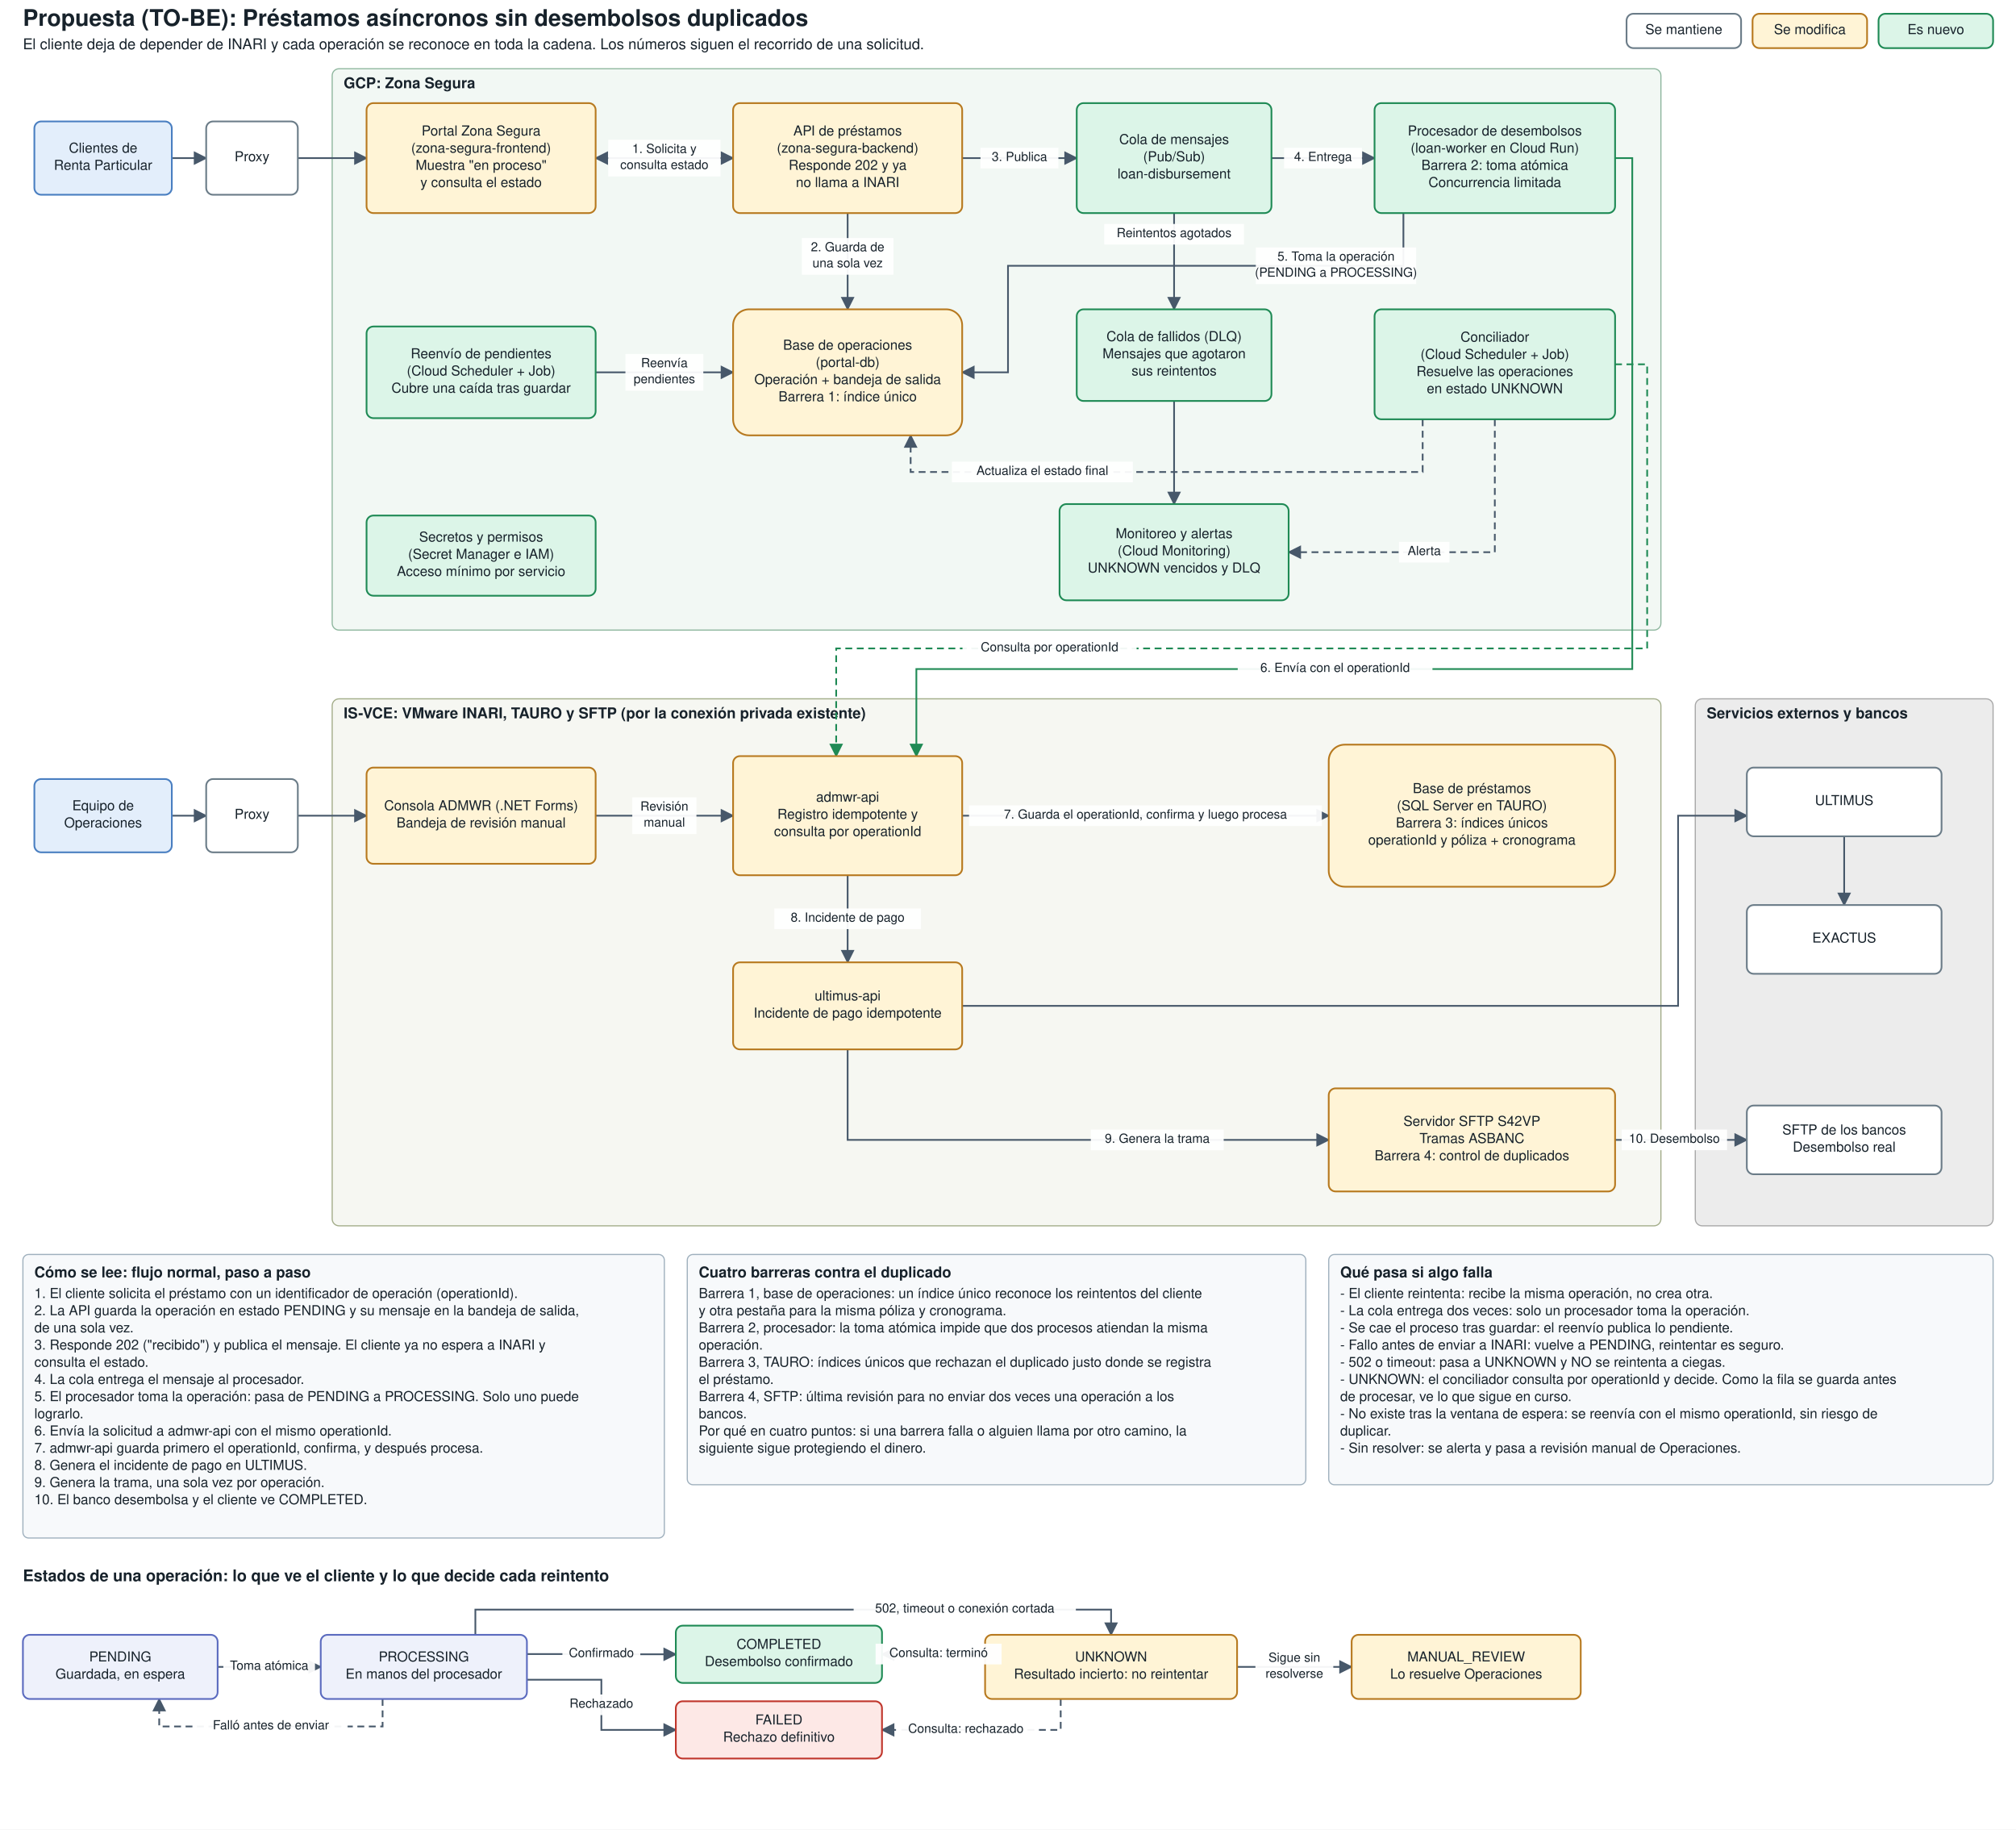
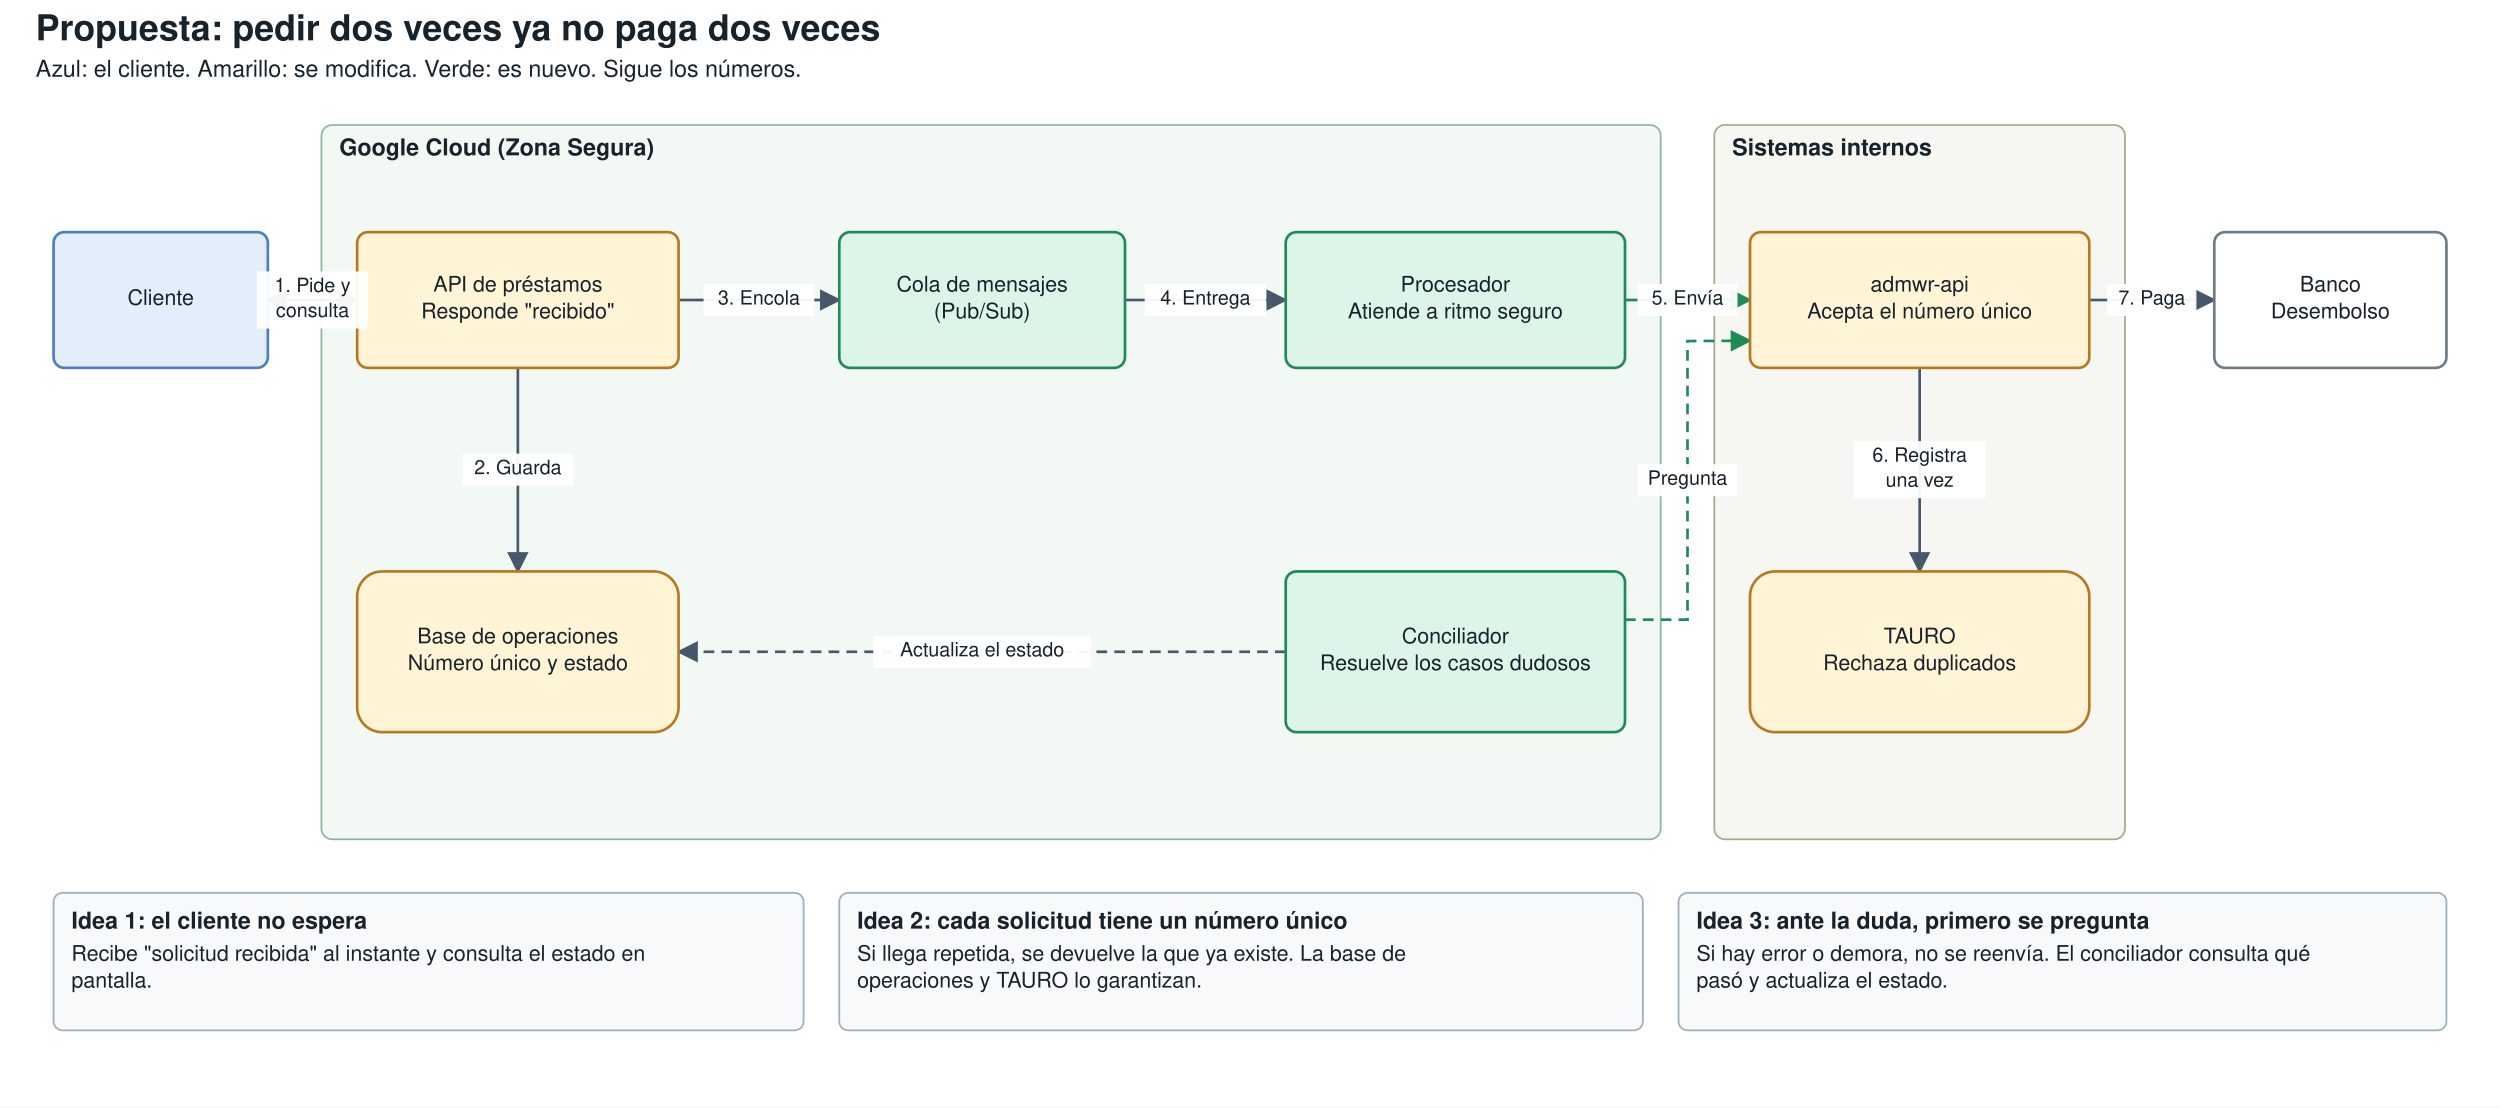
- <svg xmlns="http://www.w3.org/2000/svg" viewBox="0 0 1760 1597" font-family="Helvetica, Arial, sans-serif">
+ <svg xmlns="http://www.w3.org/2000/svg" viewBox="0 0 1400 620" font-family="Helvetica, Arial, sans-serif">
  <defs>
    <marker id="arrow" viewBox="0 0 10 10" refX="9" refY="5" markerWidth="8" markerHeight="8" orient="auto-start-reverse">
      <path d="M0 0L10 5L0 10z" fill="context-stroke" />
    </marker>
  </defs>
-   <rect width="1760" height="1597" fill="#ffffff" />
-   <text x="20" y="18.0" font-size="20" font-weight="bold" text-anchor="start" dominant-baseline="central" fill="#17222b">Propuesta (TO-BE): Préstamos asíncronos sin desembolsos duplicados</text>
-   <text x="20" y="40.0" font-size="13" font-weight="normal" text-anchor="start" dominant-baseline="central" fill="#17222b">El cliente deja de depender de INARI y cada operación se reconoce en toda la cadena. Los números siguen el recorrido de una solicitud.</text>
-   <text x="20" y="1377.0" font-size="14" font-weight="bold" text-anchor="start" dominant-baseline="central" fill="#17222b">Estados de una operación: lo que ve el cliente y lo que decide cada reintento</text>
-   <rect x="290" y="60" width="1160" height="490" rx="6" fill="#f2f8f4" stroke="#8fb79f" />
-   <text x="300" y="74.0" font-size="13" font-weight="bold" text-anchor="start" dominant-baseline="central" fill="#17222b">GCP: Zona Segura</text>
-   <rect x="290" y="610" width="1160" height="460" rx="6" fill="#f6f7f2" stroke="#a3ad8a" />
-   <text x="300" y="624.0" font-size="13" font-weight="bold" text-anchor="start" dominant-baseline="central" fill="#17222b">IS-VCE: VMware INARI, TAURO y SFTP (por la conexión privada existente)</text>
-   <rect x="1480" y="610" width="260" height="460" rx="6" fill="#ececec" stroke="#a8a8a8" />
-   <text x="1490" y="624.0" font-size="13" font-weight="bold" text-anchor="start" dominant-baseline="central" fill="#17222b">Servicios externos y bancos</text>
-   <polyline points="150,138.0 180,138.0" fill="none" stroke="#47586a" stroke-width="1.5" marker-end="url(#arrow)" />
-   <polyline points="260,138.0 320,138.0" fill="none" stroke="#47586a" stroke-width="1.5" marker-end="url(#arrow)" />
-   <polyline points="520,138.0 640,138.0" fill="none" stroke="#47586a" stroke-width="1.5" marker-start="url(#arrow)" marker-end="url(#arrow)" />
-   <polyline points="740.0,186 740.0,270" fill="none" stroke="#47586a" stroke-width="1.5" marker-end="url(#arrow)" />
-   <polyline points="840,138.0 940,138.0" fill="none" stroke="#47586a" stroke-width="1.5" marker-end="url(#arrow)" />
-   <polyline points="1110,138.0 1200,138.0" fill="none" stroke="#47586a" stroke-width="1.5" marker-end="url(#arrow)" />
-   <polyline points="1025.0,186 1025.0,270" fill="none" stroke="#47586a" stroke-width="1.5" marker-end="url(#arrow)" />
-   <polyline points="520,325.0 640,325.0" fill="none" stroke="#47586a" stroke-width="1.5" marker-end="url(#arrow)" />
-   <polyline points="1225.2,186 1225.2,232 880,232 880,325 840,325.0" fill="none" stroke="#47586a" stroke-width="1.5" marker-end="url(#arrow)" />
-   <polyline points="1242.0,366 1242,412 795,412 795.0,380" fill="none" stroke="#47586a" stroke-width="1.5" stroke-dasharray="6 4" marker-end="url(#arrow)" />
-   <polyline points="1025.0,350 1025.0,440" fill="none" stroke="#47586a" stroke-width="1.5" marker-end="url(#arrow)" />
-   <polyline points="1305.0,366 1305.0,482.0 1125,482.0" fill="none" stroke="#47586a" stroke-width="1.5" stroke-dasharray="6 4" marker-end="url(#arrow)" />
-   <polyline points="1410,138.0 1425,138 1425,584 800,584 800.0,660" fill="none" stroke="#1f8a55" stroke-width="1.5" marker-end="url(#arrow)" />
-   <polyline points="1410,318.0 1438,318 1438,566 730,566 730.0,660" fill="none" stroke="#1f8a55" stroke-width="1.5" stroke-dasharray="6 4" marker-end="url(#arrow)" />
-   <polyline points="840,712.0 1160,712.0" fill="none" stroke="#47586a" stroke-width="1.5" marker-end="url(#arrow)" />
-   <polyline points="740.0,764 740.0,840" fill="none" stroke="#47586a" stroke-width="1.5" marker-end="url(#arrow)" />
-   <polyline points="740.0,916 740.0,995.0 1160,995.0" fill="none" stroke="#47586a" stroke-width="1.5" marker-end="url(#arrow)" />
-   <polyline points="840,878.0 1465,878 1465,712 1525,712.0" fill="none" stroke="#47586a" stroke-width="1.5" marker-end="url(#arrow)" />
-   <polyline points="1610.0,730 1610.0,790" fill="none" stroke="#47586a" stroke-width="1.5" marker-end="url(#arrow)" />
-   <polyline points="1410,995.0 1525,995.0" fill="none" stroke="#47586a" stroke-width="1.5" marker-end="url(#arrow)" />
-   <polyline points="150,712.0 180,712.0" fill="none" stroke="#47586a" stroke-width="1.5" marker-end="url(#arrow)" />
-   <polyline points="260,712.0 320,712.0" fill="none" stroke="#47586a" stroke-width="1.5" marker-end="url(#arrow)" />
-   <polyline points="520,712.0 640,712.0" fill="none" stroke="#47586a" stroke-width="1.5" marker-end="url(#arrow)" />
-   <polyline points="190,1455.0 280,1455.0" fill="none" stroke="#47586a" stroke-width="1.5" marker-end="url(#arrow)" />
-   <polyline points="460,1443.8 525.0,1443.8 525.0,1444.0 590,1444.0" fill="none" stroke="#47586a" stroke-width="1.5" marker-end="url(#arrow)" />
-   <polyline points="460,1466.2 525.0,1466.2 525.0,1510.0 590,1510.0" fill="none" stroke="#47586a" stroke-width="1.5" marker-end="url(#arrow)" />
-   <polyline points="415.0,1427 415,1405 970,1405 970.0,1427" fill="none" stroke="#47586a" stroke-width="1.5" marker-end="url(#arrow)" />
-   <polyline points="1080,1455.0 1180,1455.0" fill="none" stroke="#47586a" stroke-width="1.5" marker-end="url(#arrow)" />
-   <polyline points="334.0,1483 334,1507 139,1507 139.0,1483" fill="none" stroke="#47586a" stroke-width="1.5" stroke-dasharray="6 4" marker-end="url(#arrow)" />
-   <polyline points="926.0,1483 926.0,1510.0 770,1510.0" fill="none" stroke="#47586a" stroke-width="1.5" stroke-dasharray="6 4" marker-end="url(#arrow)" />
-   <polyline points="860,1443.8 815.0,1443.8 815.0,1444.0 770,1444.0" fill="none" stroke="#47586a" stroke-width="1.5" stroke-dasharray="6 4" marker-end="url(#arrow)" />
-   <rect x="1420" y="12" width="100" height="30" rx="6" fill="#ffffff" stroke="#6b7c88" stroke-width="1.5" />
-   <text x="1470.0" y="27.0" font-size="12" font-weight="normal" text-anchor="middle" dominant-baseline="central" fill="#17222b">Se mantiene</text>
-   <rect x="1530" y="12" width="100" height="30" rx="6" fill="#fff4d6" stroke="#b7791f" stroke-width="1.5" />
-   <text x="1580.0" y="27.0" font-size="12" font-weight="normal" text-anchor="middle" dominant-baseline="central" fill="#17222b">Se modifica</text>
-   <rect x="1640" y="12" width="100" height="30" rx="6" fill="#dcf5e8" stroke="#1f8a55" stroke-width="1.5" />
-   <text x="1690.0" y="27.0" font-size="12" font-weight="normal" text-anchor="middle" dominant-baseline="central" fill="#17222b">Es nuevo</text>
-   <rect x="30" y="106" width="120" height="64" rx="6" fill="#e3eefb" stroke="#4a7fc1" stroke-width="1.5" />
-   <text x="90.0" y="130.5" font-size="12" font-weight="normal" text-anchor="middle" dominant-baseline="central" fill="#17222b">Clientes de</text>
-   <text x="90.0" y="145.5" font-size="12" font-weight="normal" text-anchor="middle" dominant-baseline="central" fill="#17222b">Renta Particular</text>
-   <rect x="180" y="106" width="80" height="64" rx="6" fill="#ffffff" stroke="#6b7c88" stroke-width="1.5" />
-   <text x="220.0" y="138.0" font-size="12" font-weight="normal" text-anchor="middle" dominant-baseline="central" fill="#17222b">Proxy</text>
-   <rect x="320" y="90" width="200" height="96" rx="6" fill="#fff4d6" stroke="#b7791f" stroke-width="1.5" />
-   <text x="420.0" y="115.5" font-size="12" font-weight="normal" text-anchor="middle" dominant-baseline="central" fill="#17222b">Portal Zona Segura</text>
-   <text x="420.0" y="130.5" font-size="12" font-weight="normal" text-anchor="middle" dominant-baseline="central" fill="#17222b">(zona-segura-frontend)</text>
-   <text x="420.0" y="145.5" font-size="12" font-weight="normal" text-anchor="middle" dominant-baseline="central" fill="#17222b">Muestra "en proceso"</text>
-   <text x="420.0" y="160.5" font-size="12" font-weight="normal" text-anchor="middle" dominant-baseline="central" fill="#17222b">y consulta el estado</text>
-   <rect x="640" y="90" width="200" height="96" rx="6" fill="#fff4d6" stroke="#b7791f" stroke-width="1.5" />
-   <text x="740.0" y="115.5" font-size="12" font-weight="normal" text-anchor="middle" dominant-baseline="central" fill="#17222b">API de préstamos</text>
-   <text x="740.0" y="130.5" font-size="12" font-weight="normal" text-anchor="middle" dominant-baseline="central" fill="#17222b">(zona-segura-backend)</text>
-   <text x="740.0" y="145.5" font-size="12" font-weight="normal" text-anchor="middle" dominant-baseline="central" fill="#17222b">Responde 202 y ya</text>
-   <text x="740.0" y="160.5" font-size="12" font-weight="normal" text-anchor="middle" dominant-baseline="central" fill="#17222b">no llama a INARI</text>
-   <rect x="940" y="90" width="170" height="96" rx="6" fill="#dcf5e8" stroke="#1f8a55" stroke-width="1.5" />
-   <text x="1025.0" y="123.0" font-size="12" font-weight="normal" text-anchor="middle" dominant-baseline="central" fill="#17222b">Cola de mensajes</text>
-   <text x="1025.0" y="138.0" font-size="12" font-weight="normal" text-anchor="middle" dominant-baseline="central" fill="#17222b">(Pub/Sub)</text>
-   <text x="1025.0" y="153.0" font-size="12" font-weight="normal" text-anchor="middle" dominant-baseline="central" fill="#17222b">loan-disbursement</text>
-   <rect x="1200" y="90" width="210" height="96" rx="6" fill="#dcf5e8" stroke="#1f8a55" stroke-width="1.5" />
-   <text x="1305.0" y="115.5" font-size="12" font-weight="normal" text-anchor="middle" dominant-baseline="central" fill="#17222b">Procesador de desembolsos</text>
-   <text x="1305.0" y="130.5" font-size="12" font-weight="normal" text-anchor="middle" dominant-baseline="central" fill="#17222b">(loan-worker en Cloud Run)</text>
-   <text x="1305.0" y="145.5" font-size="12" font-weight="normal" text-anchor="middle" dominant-baseline="central" fill="#17222b">Barrera 2: toma atómica</text>
-   <text x="1305.0" y="160.5" font-size="12" font-weight="normal" text-anchor="middle" dominant-baseline="central" fill="#17222b">Concurrencia limitada</text>
-   <rect x="640" y="270" width="200" height="110" rx="14" fill="#fff4d6" stroke="#b7791f" stroke-width="1.5" />
-   <text x="740.0" y="302.5" font-size="12" font-weight="normal" text-anchor="middle" dominant-baseline="central" fill="#17222b">Base de operaciones</text>
-   <text x="740.0" y="317.5" font-size="12" font-weight="normal" text-anchor="middle" dominant-baseline="central" fill="#17222b">(portal-db)</text>
-   <text x="740.0" y="332.5" font-size="12" font-weight="normal" text-anchor="middle" dominant-baseline="central" fill="#17222b">Operación + bandeja de salida</text>
-   <text x="740.0" y="347.5" font-size="12" font-weight="normal" text-anchor="middle" dominant-baseline="central" fill="#17222b">Barrera 1: índice único</text>
-   <rect x="940" y="270" width="170" height="80" rx="6" fill="#dcf5e8" stroke="#1f8a55" stroke-width="1.5" />
-   <text x="1025.0" y="295.0" font-size="12" font-weight="normal" text-anchor="middle" dominant-baseline="central" fill="#17222b">Cola de fallidos (DLQ)</text>
-   <text x="1025.0" y="310.0" font-size="12" font-weight="normal" text-anchor="middle" dominant-baseline="central" fill="#17222b">Mensajes que agotaron</text>
-   <text x="1025.0" y="325.0" font-size="12" font-weight="normal" text-anchor="middle" dominant-baseline="central" fill="#17222b">sus reintentos</text>
-   <rect x="320" y="285" width="200" height="80" rx="6" fill="#dcf5e8" stroke="#1f8a55" stroke-width="1.5" />
-   <text x="420.0" y="310.0" font-size="12" font-weight="normal" text-anchor="middle" dominant-baseline="central" fill="#17222b">Reenvío de pendientes</text>
-   <text x="420.0" y="325.0" font-size="12" font-weight="normal" text-anchor="middle" dominant-baseline="central" fill="#17222b">(Cloud Scheduler + Job)</text>
-   <text x="420.0" y="340.0" font-size="12" font-weight="normal" text-anchor="middle" dominant-baseline="central" fill="#17222b">Cubre una caída tras guardar</text>
-   <rect x="1200" y="270" width="210" height="96" rx="6" fill="#dcf5e8" stroke="#1f8a55" stroke-width="1.5" />
-   <text x="1305.0" y="295.5" font-size="12" font-weight="normal" text-anchor="middle" dominant-baseline="central" fill="#17222b">Conciliador</text>
-   <text x="1305.0" y="310.5" font-size="12" font-weight="normal" text-anchor="middle" dominant-baseline="central" fill="#17222b">(Cloud Scheduler + Job)</text>
-   <text x="1305.0" y="325.5" font-size="12" font-weight="normal" text-anchor="middle" dominant-baseline="central" fill="#17222b">Resuelve las operaciones</text>
-   <text x="1305.0" y="340.5" font-size="12" font-weight="normal" text-anchor="middle" dominant-baseline="central" fill="#17222b">en estado UNKNOWN</text>
-   <rect x="925" y="440" width="200" height="84" rx="6" fill="#dcf5e8" stroke="#1f8a55" stroke-width="1.5" />
-   <text x="1025.0" y="467.0" font-size="12" font-weight="normal" text-anchor="middle" dominant-baseline="central" fill="#17222b">Monitoreo y alertas</text>
-   <text x="1025.0" y="482.0" font-size="12" font-weight="normal" text-anchor="middle" dominant-baseline="central" fill="#17222b">(Cloud Monitoring)</text>
-   <text x="1025.0" y="497.0" font-size="12" font-weight="normal" text-anchor="middle" dominant-baseline="central" fill="#17222b">UNKNOWN vencidos y DLQ</text>
-   <rect x="320" y="450" width="200" height="70" rx="6" fill="#dcf5e8" stroke="#1f8a55" stroke-width="1.5" />
-   <text x="420.0" y="470.0" font-size="12" font-weight="normal" text-anchor="middle" dominant-baseline="central" fill="#17222b">Secretos y permisos</text>
-   <text x="420.0" y="485.0" font-size="12" font-weight="normal" text-anchor="middle" dominant-baseline="central" fill="#17222b">(Secret Manager e IAM)</text>
-   <text x="420.0" y="500.0" font-size="12" font-weight="normal" text-anchor="middle" dominant-baseline="central" fill="#17222b">Acceso mínimo por servicio</text>
-   <rect x="30" y="680" width="120" height="64" rx="6" fill="#e3eefb" stroke="#4a7fc1" stroke-width="1.5" />
-   <text x="90.0" y="704.5" font-size="12" font-weight="normal" text-anchor="middle" dominant-baseline="central" fill="#17222b">Equipo de</text>
-   <text x="90.0" y="719.5" font-size="12" font-weight="normal" text-anchor="middle" dominant-baseline="central" fill="#17222b">Operaciones</text>
-   <rect x="180" y="680" width="80" height="64" rx="6" fill="#ffffff" stroke="#6b7c88" stroke-width="1.5" />
-   <text x="220.0" y="712.0" font-size="12" font-weight="normal" text-anchor="middle" dominant-baseline="central" fill="#17222b">Proxy</text>
-   <rect x="320" y="670" width="200" height="84" rx="6" fill="#fff4d6" stroke="#b7791f" stroke-width="1.5" />
-   <text x="420.0" y="704.5" font-size="12" font-weight="normal" text-anchor="middle" dominant-baseline="central" fill="#17222b">Consola ADMWR (.NET Forms)</text>
-   <text x="420.0" y="719.5" font-size="12" font-weight="normal" text-anchor="middle" dominant-baseline="central" fill="#17222b">Bandeja de revisión manual</text>
-   <rect x="640" y="660" width="200" height="104" rx="6" fill="#fff4d6" stroke="#b7791f" stroke-width="1.5" />
-   <text x="740.0" y="697.0" font-size="12" font-weight="normal" text-anchor="middle" dominant-baseline="central" fill="#17222b">admwr-api</text>
-   <text x="740.0" y="712.0" font-size="12" font-weight="normal" text-anchor="middle" dominant-baseline="central" fill="#17222b">Registro idempotente y</text>
-   <text x="740.0" y="727.0" font-size="12" font-weight="normal" text-anchor="middle" dominant-baseline="central" fill="#17222b">consulta por operationId</text>
-   <rect x="1160" y="650" width="250" height="124" rx="14" fill="#fff4d6" stroke="#b7791f" stroke-width="1.5" />
-   <text x="1285.0" y="689.5" font-size="12" font-weight="normal" text-anchor="middle" dominant-baseline="central" fill="#17222b">Base de préstamos</text>
-   <text x="1285.0" y="704.5" font-size="12" font-weight="normal" text-anchor="middle" dominant-baseline="central" fill="#17222b">(SQL Server en TAURO)</text>
-   <text x="1285.0" y="719.5" font-size="12" font-weight="normal" text-anchor="middle" dominant-baseline="central" fill="#17222b">Barrera 3: índices únicos</text>
-   <text x="1285.0" y="734.5" font-size="12" font-weight="normal" text-anchor="middle" dominant-baseline="central" fill="#17222b">operationId y póliza + cronograma</text>
-   <rect x="640" y="840" width="200" height="76" rx="6" fill="#fff4d6" stroke="#b7791f" stroke-width="1.5" />
-   <text x="740.0" y="870.5" font-size="12" font-weight="normal" text-anchor="middle" dominant-baseline="central" fill="#17222b">ultimus-api</text>
-   <text x="740.0" y="885.5" font-size="12" font-weight="normal" text-anchor="middle" dominant-baseline="central" fill="#17222b">Incidente de pago idempotente</text>
-   <rect x="1160" y="950" width="250" height="90" rx="6" fill="#fff4d6" stroke="#b7791f" stroke-width="1.5" />
-   <text x="1285.0" y="980.0" font-size="12" font-weight="normal" text-anchor="middle" dominant-baseline="central" fill="#17222b">Servidor SFTP S42VP</text>
-   <text x="1285.0" y="995.0" font-size="12" font-weight="normal" text-anchor="middle" dominant-baseline="central" fill="#17222b">Tramas ASBANC</text>
-   <text x="1285.0" y="1010.0" font-size="12" font-weight="normal" text-anchor="middle" dominant-baseline="central" fill="#17222b">Barrera 4: control de duplicados</text>
-   <rect x="1525" y="670" width="170" height="60" rx="6" fill="#ffffff" stroke="#6b7c88" stroke-width="1.5" />
-   <text x="1610.0" y="700.0" font-size="12" font-weight="normal" text-anchor="middle" dominant-baseline="central" fill="#17222b">ULTIMUS</text>
-   <rect x="1525" y="790" width="170" height="60" rx="6" fill="#ffffff" stroke="#6b7c88" stroke-width="1.5" />
-   <text x="1610.0" y="820.0" font-size="12" font-weight="normal" text-anchor="middle" dominant-baseline="central" fill="#17222b">EXACTUS</text>
-   <rect x="1525" y="965" width="170" height="60" rx="6" fill="#ffffff" stroke="#6b7c88" stroke-width="1.5" />
-   <text x="1610.0" y="987.5" font-size="12" font-weight="normal" text-anchor="middle" dominant-baseline="central" fill="#17222b">SFTP de los bancos</text>
-   <text x="1610.0" y="1002.5" font-size="12" font-weight="normal" text-anchor="middle" dominant-baseline="central" fill="#17222b">Desembolso real</text>
-   <rect x="20" y="1095" width="560" height="247.5" rx="5" fill="#f7f9fb" stroke="#9fb0bd" />
-   <text x="30" y="1115" font-size="13" font-weight="bold" fill="#17222b">Cómo se lee: flujo normal, paso a paso</text>
-   <text x="30" y="1133" font-size="12" fill="#17222b">1. El cliente solicita el préstamo con un identificador de operación (operationId).</text>
-   <text x="30" y="1148" font-size="12" fill="#17222b">2. La API guarda la operación en estado PENDING y su mensaje en la bandeja de salida,</text>
-   <text x="30" y="1163" font-size="12" fill="#17222b">   de una sola vez.</text>
-   <text x="30" y="1178" font-size="12" fill="#17222b">3. Responde 202 ("recibido") y publica el mensaje. El cliente ya no espera a INARI y</text>
-   <text x="30" y="1193" font-size="12" fill="#17222b">   consulta el estado.</text>
-   <text x="30" y="1208" font-size="12" fill="#17222b">4. La cola entrega el mensaje al procesador.</text>
-   <text x="30" y="1223" font-size="12" fill="#17222b">5. El procesador toma la operación: pasa de PENDING a PROCESSING. Solo uno puede</text>
-   <text x="30" y="1238" font-size="12" fill="#17222b">   lograrlo.</text>
-   <text x="30" y="1253" font-size="12" fill="#17222b">6. Envía la solicitud a admwr-api con el mismo operationId.</text>
-   <text x="30" y="1268" font-size="12" fill="#17222b">7. admwr-api guarda primero el operationId, confirma, y después procesa.</text>
-   <text x="30" y="1283" font-size="12" fill="#17222b">8. Genera el incidente de pago en ULTIMUS.</text>
-   <text x="30" y="1298" font-size="12" fill="#17222b">9. Genera la trama, una sola vez por operación.</text>
-   <text x="30" y="1313" font-size="12" fill="#17222b">10. El banco desembolsa y el cliente ve COMPLETED.</text>
-   <rect x="600" y="1095" width="540" height="201.0" rx="5" fill="#f7f9fb" stroke="#9fb0bd" />
-   <text x="610" y="1115" font-size="13" font-weight="bold" fill="#17222b">Cuatro barreras contra el duplicado</text>
-   <text x="610" y="1133" font-size="12" fill="#17222b">Barrera 1, base de operaciones: un índice único reconoce los reintentos del cliente</text>
-   <text x="610" y="1148" font-size="12" fill="#17222b">   y otra pestaña para la misma póliza y cronograma.</text>
-   <text x="610" y="1163" font-size="12" fill="#17222b">Barrera 2, procesador: la toma atómica impide que dos procesos atiendan la misma</text>
-   <text x="610" y="1178" font-size="12" fill="#17222b">   operación.</text>
-   <text x="610" y="1193" font-size="12" fill="#17222b">Barrera 3, TAURO: índices únicos que rechazan el duplicado justo donde se registra</text>
-   <text x="610" y="1208" font-size="12" fill="#17222b">   el préstamo.</text>
-   <text x="610" y="1223" font-size="12" fill="#17222b">Barrera 4, SFTP: última revisión para no enviar dos veces una operación a los</text>
-   <text x="610" y="1238" font-size="12" fill="#17222b">   bancos.</text>
-   <text x="610" y="1253" font-size="12" fill="#17222b">Por qué en cuatro puntos: si una barrera falla o alguien llama por otro camino, la</text>
-   <text x="610" y="1268" font-size="12" fill="#17222b">   siguiente sigue protegiendo el dinero.</text>
-   <rect x="1160" y="1095" width="580" height="201.0" rx="5" fill="#f7f9fb" stroke="#9fb0bd" />
-   <text x="1170" y="1115" font-size="13" font-weight="bold" fill="#17222b">Qué pasa si algo falla</text>
-   <text x="1170" y="1133" font-size="12" fill="#17222b">- El cliente reintenta: recibe la misma operación, no crea otra.</text>
-   <text x="1170" y="1148" font-size="12" fill="#17222b">- La cola entrega dos veces: solo un procesador toma la operación.</text>
-   <text x="1170" y="1163" font-size="12" fill="#17222b">- Se cae el proceso tras guardar: el reenvío publica lo pendiente.</text>
-   <text x="1170" y="1178" font-size="12" fill="#17222b">- Fallo antes de enviar a INARI: vuelve a PENDING, reintentar es seguro.</text>
-   <text x="1170" y="1193" font-size="12" fill="#17222b">- 502 o timeout: pasa a UNKNOWN y NO se reintenta a ciegas.</text>
-   <text x="1170" y="1208" font-size="12" fill="#17222b">- UNKNOWN: el conciliador consulta por operationId y decide. Como la fila se guarda antes</text>
-   <text x="1170" y="1223" font-size="12" fill="#17222b">   de procesar, ve lo que sigue en curso.</text>
-   <text x="1170" y="1238" font-size="12" fill="#17222b">- No existe tras la ventana de espera: se reenvía con el mismo operationId, sin riesgo de</text>
-   <text x="1170" y="1253" font-size="12" fill="#17222b">   duplicar.</text>
-   <text x="1170" y="1268" font-size="12" fill="#17222b">- Sin resolver: se alerta y pasa a revisión manual de Operaciones.</text>
-   <rect x="20" y="1427" width="170" height="56" rx="6" fill="#eef1fb" stroke="#5b6bbf" stroke-width="1.5" />
-   <text x="105.0" y="1447.5" font-size="12" font-weight="normal" text-anchor="middle" dominant-baseline="central" fill="#17222b">PENDING</text>
-   <text x="105.0" y="1462.5" font-size="12" font-weight="normal" text-anchor="middle" dominant-baseline="central" fill="#17222b">Guardada, en espera</text>
-   <rect x="280" y="1427" width="180" height="56" rx="6" fill="#eef1fb" stroke="#5b6bbf" stroke-width="1.5" />
-   <text x="370.0" y="1447.5" font-size="12" font-weight="normal" text-anchor="middle" dominant-baseline="central" fill="#17222b">PROCESSING</text>
-   <text x="370.0" y="1462.5" font-size="12" font-weight="normal" text-anchor="middle" dominant-baseline="central" fill="#17222b">En manos del procesador</text>
-   <rect x="590" y="1419" width="180" height="50" rx="6" fill="#dcf5e8" stroke="#1f8a55" stroke-width="1.5" />
-   <text x="680.0" y="1436.5" font-size="12" font-weight="normal" text-anchor="middle" dominant-baseline="central" fill="#17222b">COMPLETED</text>
-   <text x="680.0" y="1451.5" font-size="12" font-weight="normal" text-anchor="middle" dominant-baseline="central" fill="#17222b">Desembolso confirmado</text>
-   <rect x="590" y="1485" width="180" height="50" rx="6" fill="#fde8e6" stroke="#c0362c" stroke-width="1.5" />
-   <text x="680.0" y="1502.5" font-size="12" font-weight="normal" text-anchor="middle" dominant-baseline="central" fill="#17222b">FAILED</text>
-   <text x="680.0" y="1517.5" font-size="12" font-weight="normal" text-anchor="middle" dominant-baseline="central" fill="#17222b">Rechazo definitivo</text>
-   <rect x="860" y="1427" width="220" height="56" rx="6" fill="#fff4d6" stroke="#b7791f" stroke-width="1.5" />
-   <text x="970.0" y="1447.5" font-size="12" font-weight="normal" text-anchor="middle" dominant-baseline="central" fill="#17222b">UNKNOWN</text>
-   <text x="970.0" y="1462.5" font-size="12" font-weight="normal" text-anchor="middle" dominant-baseline="central" fill="#17222b">Resultado incierto: no reintentar</text>
-   <rect x="1180" y="1427" width="200" height="56" rx="6" fill="#fff4d6" stroke="#b7791f" stroke-width="1.5" />
-   <text x="1280.0" y="1447.5" font-size="12" font-weight="normal" text-anchor="middle" dominant-baseline="central" fill="#17222b">MANUAL_REVIEW</text>
-   <text x="1280.0" y="1462.5" font-size="12" font-weight="normal" text-anchor="middle" dominant-baseline="central" fill="#17222b">Lo resuelve Operaciones</text>
-   <rect x="531.0" y="122.0" width="98.0" height="32" fill="#ffffff" fill-opacity="0.94" />
-   <text x="580.0" y="131.0" font-size="11" font-weight="normal" text-anchor="middle" dominant-baseline="central" fill="#17222b">1. Solicita y</text>
-   <text x="580.0" y="145.0" font-size="11" font-weight="normal" text-anchor="middle" dominant-baseline="central" fill="#17222b">consulta estado</text>
-   <rect x="700.0" y="207.8" width="80.0" height="32" fill="#ffffff" fill-opacity="0.94" />
-   <text x="740.0" y="216.8" font-size="11" font-weight="normal" text-anchor="middle" dominant-baseline="central" fill="#17222b">2. Guarda de</text>
-   <text x="740.0" y="230.8" font-size="11" font-weight="normal" text-anchor="middle" dominant-baseline="central" fill="#17222b">una sola vez</text>
-   <rect x="856.0" y="129.0" width="68.0" height="18" fill="#ffffff" fill-opacity="0.94" />
-   <text x="890.0" y="138.0" font-size="11" font-weight="normal" text-anchor="middle" dominant-baseline="central" fill="#17222b">3. Publica</text>
-   <rect x="1121.0" y="129.0" width="68.0" height="18" fill="#ffffff" fill-opacity="0.94" />
-   <text x="1155.0" y="138.0" font-size="11" font-weight="normal" text-anchor="middle" dominant-baseline="central" fill="#17222b">4. Entrega</text>
-   <rect x="964.0" y="195.48" width="122.0" height="18" fill="#ffffff" fill-opacity="0.94" />
-   <text x="1025.0" y="204.48" font-size="11" font-weight="normal" text-anchor="middle" dominant-baseline="central" fill="#17222b">Reintentos agotados</text>
-   <rect x="546.0" y="309.0" width="68.0" height="32" fill="#ffffff" fill-opacity="0.94" />
-   <text x="580.0" y="318.0" font-size="11" font-weight="normal" text-anchor="middle" dominant-baseline="central" fill="#17222b">Reenvía</text>
-   <text x="580.0" y="332.0" font-size="11" font-weight="normal" text-anchor="middle" dominant-baseline="central" fill="#17222b">pendientes</text>
-   <rect x="1096.36" y="216.0" width="140.0" height="32" fill="#ffffff" fill-opacity="0.94" />
-   <text x="1166.36" y="225.0" font-size="11" font-weight="normal" text-anchor="middle" dominant-baseline="central" fill="#17222b">5. Toma la operación</text>
-   <text x="1166.36" y="239.0" font-size="11" font-weight="normal" text-anchor="middle" dominant-baseline="central" fill="#17222b">(PENDING a PROCESSING)</text>
-   <rect x="831.0" y="403.0" width="158.0" height="18" fill="#ffffff" fill-opacity="0.94" />
-   <text x="910.0" y="412.0" font-size="11" font-weight="normal" text-anchor="middle" dominant-baseline="central" fill="#17222b">Actualiza el estado final</text>
-   <rect x="1221.4" y="473.0" width="44.0" height="18" fill="#ffffff" fill-opacity="0.94" />
-   <text x="1243.4" y="482.0" font-size="11" font-weight="normal" text-anchor="middle" dominant-baseline="central" fill="#17222b">Alerta</text>
-   <rect x="1080.56" y="575.0" width="170.0" height="18" fill="#ffffff" fill-opacity="0.94" />
-   <text x="1165.56" y="584.0" font-size="11" font-weight="normal" text-anchor="middle" dominant-baseline="central" fill="#17222b">6. Envía con el operationId</text>
-   <rect x="840.28" y="557.0" width="152.0" height="18" fill="#ffffff" fill-opacity="0.94" />
-   <text x="916.28" y="566.0" font-size="11" font-weight="normal" text-anchor="middle" dominant-baseline="central" fill="#17222b">Consulta por operationId</text>
-   <rect x="846.0" y="703.0" width="308.0" height="18" fill="#ffffff" fill-opacity="0.94" />
-   <text x="1000.0" y="712.0" font-size="11" font-weight="normal" text-anchor="middle" dominant-baseline="central" fill="#17222b">7. Guarda el operationId, confirma y luego procesa</text>
-   <rect x="676.0" y="793.0" width="128.0" height="18" fill="#ffffff" fill-opacity="0.94" />
-   <text x="740.0" y="802.0" font-size="11" font-weight="normal" text-anchor="middle" dominant-baseline="central" fill="#17222b">8. Incidente de pago</text>
-   <rect x="952.3" y="986.0" width="116.0" height="18" fill="#ffffff" fill-opacity="0.94" />
-   <text x="1010.3" y="995.0" font-size="11" font-weight="normal" text-anchor="middle" dominant-baseline="central" fill="#17222b">9. Genera la trama</text>
-   <rect x="1415.75" y="986.0" width="92.0" height="18" fill="#ffffff" fill-opacity="0.94" />
-   <text x="1461.75" y="995.0" font-size="11" font-weight="normal" text-anchor="middle" dominant-baseline="central" fill="#17222b">10. Desembolso</text>
-   <rect x="552.0" y="696.0" width="56.0" height="32" fill="#ffffff" fill-opacity="0.94" />
-   <text x="580.0" y="705.0" font-size="11" font-weight="normal" text-anchor="middle" dominant-baseline="central" fill="#17222b">Revisión</text>
-   <text x="580.0" y="719.0" font-size="11" font-weight="normal" text-anchor="middle" dominant-baseline="central" fill="#17222b">manual</text>
-   <rect x="195.0" y="1446.0" width="80.0" height="18" fill="#ffffff" fill-opacity="0.94" />
-   <text x="235.0" y="1455.0" font-size="11" font-weight="normal" text-anchor="middle" dominant-baseline="central" fill="#17222b">Toma atómica</text>
-   <rect x="491.0" y="1434.9" width="68.0" height="18" fill="#ffffff" fill-opacity="0.94" />
-   <text x="525.0" y="1443.9" font-size="11" font-weight="normal" text-anchor="middle" dominant-baseline="central" fill="#17222b">Confirmado</text>
-   <rect x="494.0" y="1479.1" width="62.0" height="18" fill="#ffffff" fill-opacity="0.94" />
-   <text x="525.0" y="1488.1" font-size="11" font-weight="normal" text-anchor="middle" dominant-baseline="central" fill="#17222b">Rechazado</text>
-   <rect x="745.25" y="1396.0" width="194.0" height="18" fill="#ffffff" fill-opacity="0.94" />
-   <text x="842.25" y="1405.0" font-size="11" font-weight="normal" text-anchor="middle" dominant-baseline="central" fill="#17222b">502, timeout o conexión cortada</text>
-   <rect x="1096.0" y="1439.0" width="68.0" height="32" fill="#ffffff" fill-opacity="0.94" />
-   <text x="1130.0" y="1448.0" font-size="11" font-weight="normal" text-anchor="middle" dominant-baseline="central" fill="#17222b">Sigue sin</text>
-   <text x="1130.0" y="1462.0" font-size="11" font-weight="normal" text-anchor="middle" dominant-baseline="central" fill="#17222b">resolverse</text>
-   <rect x="169.5" y="1498.0" width="134.0" height="18" fill="#ffffff" fill-opacity="0.94" />
-   <text x="236.5" y="1507.0" font-size="11" font-weight="normal" text-anchor="middle" dominant-baseline="central" fill="#17222b">Falló antes de enviar</text>
-   <rect x="782.2" y="1501.0" width="122.0" height="18" fill="#ffffff" fill-opacity="0.94" />
-   <text x="843.2" y="1510.0" font-size="11" font-weight="normal" text-anchor="middle" dominant-baseline="central" fill="#17222b">Consulta: rechazado</text>
-   <rect x="764.41" y="1434.8" width="110.0" height="18" fill="#ffffff" fill-opacity="0.94" />
-   <text x="819.41" y="1443.8" font-size="11" font-weight="normal" text-anchor="middle" dominant-baseline="central" fill="#17222b">Consulta: terminó</text>
+   <rect width="1400" height="620" fill="#ffffff" />
+   <text x="20" y="18.0" font-size="20" font-weight="bold" text-anchor="start" dominant-baseline="central" fill="#17222b">Propuesta: pedir dos veces ya no paga dos veces</text>
+   <text x="20" y="40.0" font-size="13" font-weight="normal" text-anchor="start" dominant-baseline="central" fill="#17222b">Azul: el cliente. Amarillo: se modifica. Verde: es nuevo. Sigue los números.</text>
+   <rect x="180" y="70" width="750" height="400" rx="6" fill="#f2f8f4" stroke="#8fb79f" />
+   <text x="190" y="84.0" font-size="13" font-weight="bold" text-anchor="start" dominant-baseline="central" fill="#17222b">Google Cloud (Zona Segura)</text>
+   <rect x="960" y="70" width="230" height="400" rx="6" fill="#f6f7f2" stroke="#a3ad8a" />
+   <text x="970" y="84.0" font-size="13" font-weight="bold" text-anchor="start" dominant-baseline="central" fill="#17222b">Sistemas internos</text>
+   <polyline points="150,168.0 200,168.0" fill="none" stroke="#47586a" stroke-width="1.5" marker-start="url(#arrow)" marker-end="url(#arrow)" />
+   <polyline points="290.0,206 290.0,320" fill="none" stroke="#47586a" stroke-width="1.5" marker-end="url(#arrow)" />
+   <polyline points="380,168.0 470,168.0" fill="none" stroke="#47586a" stroke-width="1.5" marker-end="url(#arrow)" />
+   <polyline points="630,168.0 720,168.0" fill="none" stroke="#47586a" stroke-width="1.5" marker-end="url(#arrow)" />
+   <polyline points="910,168.0 980,168.0" fill="none" stroke="#1f8a55" stroke-width="1.5" marker-end="url(#arrow)" />
+   <polyline points="1075.0,206 1075.0,320" fill="none" stroke="#47586a" stroke-width="1.5" marker-end="url(#arrow)" />
+   <polyline points="1170,168.0 1240,168.0" fill="none" stroke="#47586a" stroke-width="1.5" marker-end="url(#arrow)" />
+   <polyline points="910,347.0 945,347 945,191 980,190.8" fill="none" stroke="#1f8a55" stroke-width="1.5" stroke-dasharray="6 4" marker-end="url(#arrow)" />
+   <polyline points="720,365.0 380,365.0" fill="none" stroke="#47586a" stroke-width="1.5" stroke-dasharray="6 4" marker-end="url(#arrow)" />
+   <rect x="30" y="130" width="120" height="76" rx="6" fill="#e3eefb" stroke="#4a7fc1" stroke-width="1.5" />
+   <text x="90.0" y="168.0" font-size="12" font-weight="normal" text-anchor="middle" dominant-baseline="central" fill="#17222b">Cliente</text>
+   <rect x="200" y="130" width="180" height="76" rx="6" fill="#fff4d6" stroke="#b7791f" stroke-width="1.5" />
+   <text x="290.0" y="160.5" font-size="12" font-weight="normal" text-anchor="middle" dominant-baseline="central" fill="#17222b">API de préstamos</text>
+   <text x="290.0" y="175.5" font-size="12" font-weight="normal" text-anchor="middle" dominant-baseline="central" fill="#17222b">Responde "recibido"</text>
+   <rect x="470" y="130" width="160" height="76" rx="6" fill="#dcf5e8" stroke="#1f8a55" stroke-width="1.5" />
+   <text x="550.0" y="160.5" font-size="12" font-weight="normal" text-anchor="middle" dominant-baseline="central" fill="#17222b">Cola de mensajes</text>
+   <text x="550.0" y="175.5" font-size="12" font-weight="normal" text-anchor="middle" dominant-baseline="central" fill="#17222b">(Pub/Sub)</text>
+   <rect x="720" y="130" width="190" height="76" rx="6" fill="#dcf5e8" stroke="#1f8a55" stroke-width="1.5" />
+   <text x="815.0" y="160.5" font-size="12" font-weight="normal" text-anchor="middle" dominant-baseline="central" fill="#17222b">Procesador</text>
+   <text x="815.0" y="175.5" font-size="12" font-weight="normal" text-anchor="middle" dominant-baseline="central" fill="#17222b">Atiende a ritmo seguro</text>
+   <rect x="980" y="130" width="190" height="76" rx="6" fill="#fff4d6" stroke="#b7791f" stroke-width="1.5" />
+   <text x="1075.0" y="160.5" font-size="12" font-weight="normal" text-anchor="middle" dominant-baseline="central" fill="#17222b">admwr-api</text>
+   <text x="1075.0" y="175.5" font-size="12" font-weight="normal" text-anchor="middle" dominant-baseline="central" fill="#17222b">Acepta el número único</text>
+   <rect x="1240" y="130" width="130" height="76" rx="6" fill="#ffffff" stroke="#6b7c88" stroke-width="1.5" />
+   <text x="1305.0" y="160.5" font-size="12" font-weight="normal" text-anchor="middle" dominant-baseline="central" fill="#17222b">Banco</text>
+   <text x="1305.0" y="175.5" font-size="12" font-weight="normal" text-anchor="middle" dominant-baseline="central" fill="#17222b">Desembolso</text>
+   <rect x="200" y="320" width="180" height="90" rx="14" fill="#fff4d6" stroke="#b7791f" stroke-width="1.5" />
+   <text x="290.0" y="357.5" font-size="12" font-weight="normal" text-anchor="middle" dominant-baseline="central" fill="#17222b">Base de operaciones</text>
+   <text x="290.0" y="372.5" font-size="12" font-weight="normal" text-anchor="middle" dominant-baseline="central" fill="#17222b">Número único y estado</text>
+   <rect x="720" y="320" width="190" height="90" rx="6" fill="#dcf5e8" stroke="#1f8a55" stroke-width="1.5" />
+   <text x="815.0" y="357.5" font-size="12" font-weight="normal" text-anchor="middle" dominant-baseline="central" fill="#17222b">Conciliador</text>
+   <text x="815.0" y="372.5" font-size="12" font-weight="normal" text-anchor="middle" dominant-baseline="central" fill="#17222b">Resuelve los casos dudosos</text>
+   <rect x="980" y="320" width="190" height="90" rx="14" fill="#fff4d6" stroke="#b7791f" stroke-width="1.5" />
+   <text x="1075.0" y="357.5" font-size="12" font-weight="normal" text-anchor="middle" dominant-baseline="central" fill="#17222b">TAURO</text>
+   <text x="1075.0" y="372.5" font-size="12" font-weight="normal" text-anchor="middle" dominant-baseline="central" fill="#17222b">Rechaza duplicados</text>
+   <rect x="30" y="500" width="420" height="77.0" rx="5" fill="#f7f9fb" stroke="#9fb0bd" />
+   <text x="40" y="520" font-size="13" font-weight="bold" fill="#17222b">Idea 1: el cliente no espera</text>
+   <text x="40" y="538" font-size="12" fill="#17222b">Recibe "solicitud recibida" al instante y consulta el estado en</text>
+   <text x="40" y="553" font-size="12" fill="#17222b">   pantalla.</text>
+   <rect x="470" y="500" width="450" height="77.0" rx="5" fill="#f7f9fb" stroke="#9fb0bd" />
+   <text x="480" y="520" font-size="13" font-weight="bold" fill="#17222b">Idea 2: cada solicitud tiene un número único</text>
+   <text x="480" y="538" font-size="12" fill="#17222b">Si llega repetida, se devuelve la que ya existe. La base de</text>
+   <text x="480" y="553" font-size="12" fill="#17222b">   operaciones y TAURO lo garantizan.</text>
+   <rect x="940" y="500" width="430" height="77.0" rx="5" fill="#f7f9fb" stroke="#9fb0bd" />
+   <text x="950" y="520" font-size="13" font-weight="bold" fill="#17222b">Idea 3: ante la duda, primero se pregunta</text>
+   <text x="950" y="538" font-size="12" fill="#17222b">Si hay error o demora, no se reenvía. El conciliador consulta qué</text>
+   <text x="950" y="553" font-size="12" fill="#17222b">   pasó y actualiza el estado.</text>
+   <rect x="144.0" y="152.0" width="62.0" height="32" fill="#ffffff" fill-opacity="0.94" />
+   <text x="175.0" y="161.0" font-size="11" font-weight="normal" text-anchor="middle" dominant-baseline="central" fill="#17222b">1. Pide y</text>
+   <text x="175.0" y="175.0" font-size="11" font-weight="normal" text-anchor="middle" dominant-baseline="central" fill="#17222b">consulta</text>
+   <rect x="259.0" y="254.0" width="62.0" height="18" fill="#ffffff" fill-opacity="0.94" />
+   <text x="290.0" y="263.0" font-size="11" font-weight="normal" text-anchor="middle" dominant-baseline="central" fill="#17222b">2. Guarda</text>
+   <rect x="394.0" y="159.0" width="62.0" height="18" fill="#ffffff" fill-opacity="0.94" />
+   <text x="425.0" y="168.0" font-size="11" font-weight="normal" text-anchor="middle" dominant-baseline="central" fill="#17222b">3. Encola</text>
+   <rect x="641.0" y="159.0" width="68.0" height="18" fill="#ffffff" fill-opacity="0.94" />
+   <text x="675.0" y="168.0" font-size="11" font-weight="normal" text-anchor="middle" dominant-baseline="central" fill="#17222b">4. Entrega</text>
+   <rect x="917.0" y="159.0" width="56.0" height="18" fill="#ffffff" fill-opacity="0.94" />
+   <text x="945.0" y="168.0" font-size="11" font-weight="normal" text-anchor="middle" dominant-baseline="central" fill="#17222b">5. Envía</text>
+   <rect x="1038.0" y="247.0" width="74.0" height="32" fill="#ffffff" fill-opacity="0.94" />
+   <text x="1075.0" y="256.0" font-size="11" font-weight="normal" text-anchor="middle" dominant-baseline="central" fill="#17222b">6. Registra</text>
+   <text x="1075.0" y="270.0" font-size="11" font-weight="normal" text-anchor="middle" dominant-baseline="central" fill="#17222b">una vez</text>
+   <rect x="1180.0" y="159.0" width="50.0" height="18" fill="#ffffff" fill-opacity="0.94" />
+   <text x="1205.0" y="168.0" font-size="11" font-weight="normal" text-anchor="middle" dominant-baseline="central" fill="#17222b">7. Paga</text>
+   <rect x="917.0" y="259.9" width="56.0" height="18" fill="#ffffff" fill-opacity="0.94" />
+   <text x="945.0" y="268.9" font-size="11" font-weight="normal" text-anchor="middle" dominant-baseline="central" fill="#17222b">Pregunta</text>
+   <rect x="489.0" y="356.0" width="122.0" height="18" fill="#ffffff" fill-opacity="0.94" />
+   <text x="550.0" y="365.0" font-size="11" font-weight="normal" text-anchor="middle" dominant-baseline="central" fill="#17222b">Actualiza el estado</text>
</svg>
